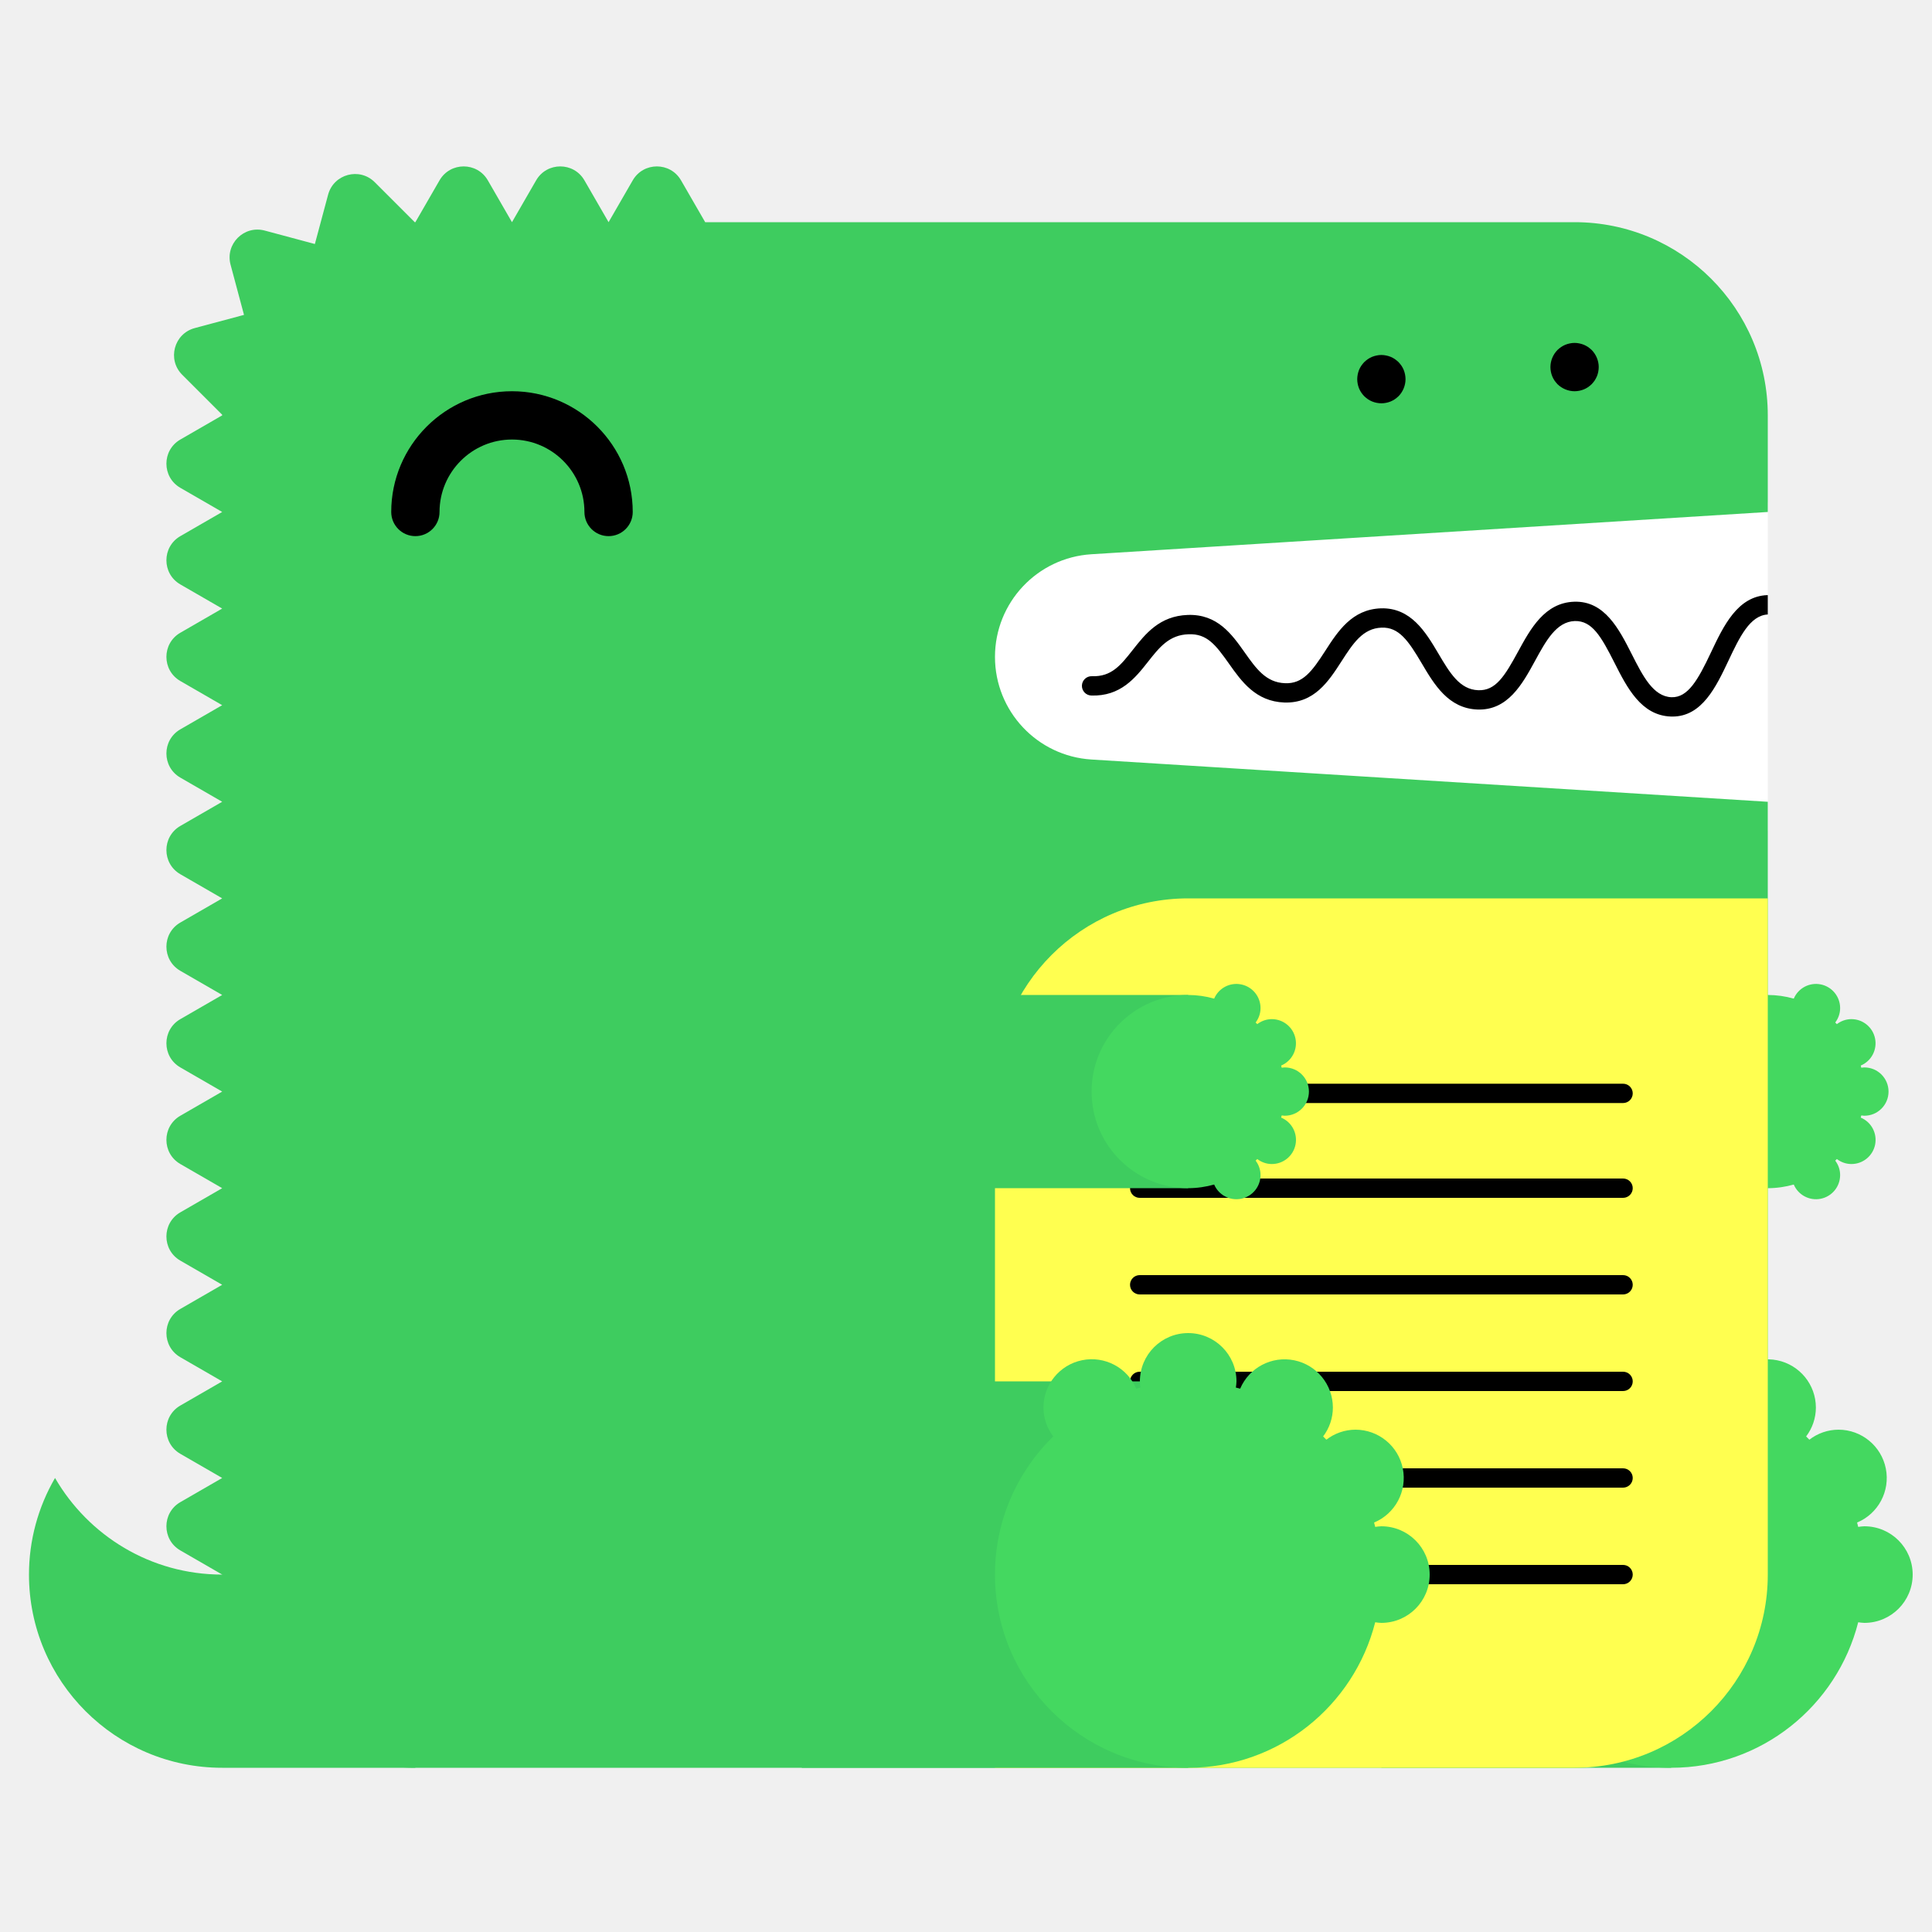
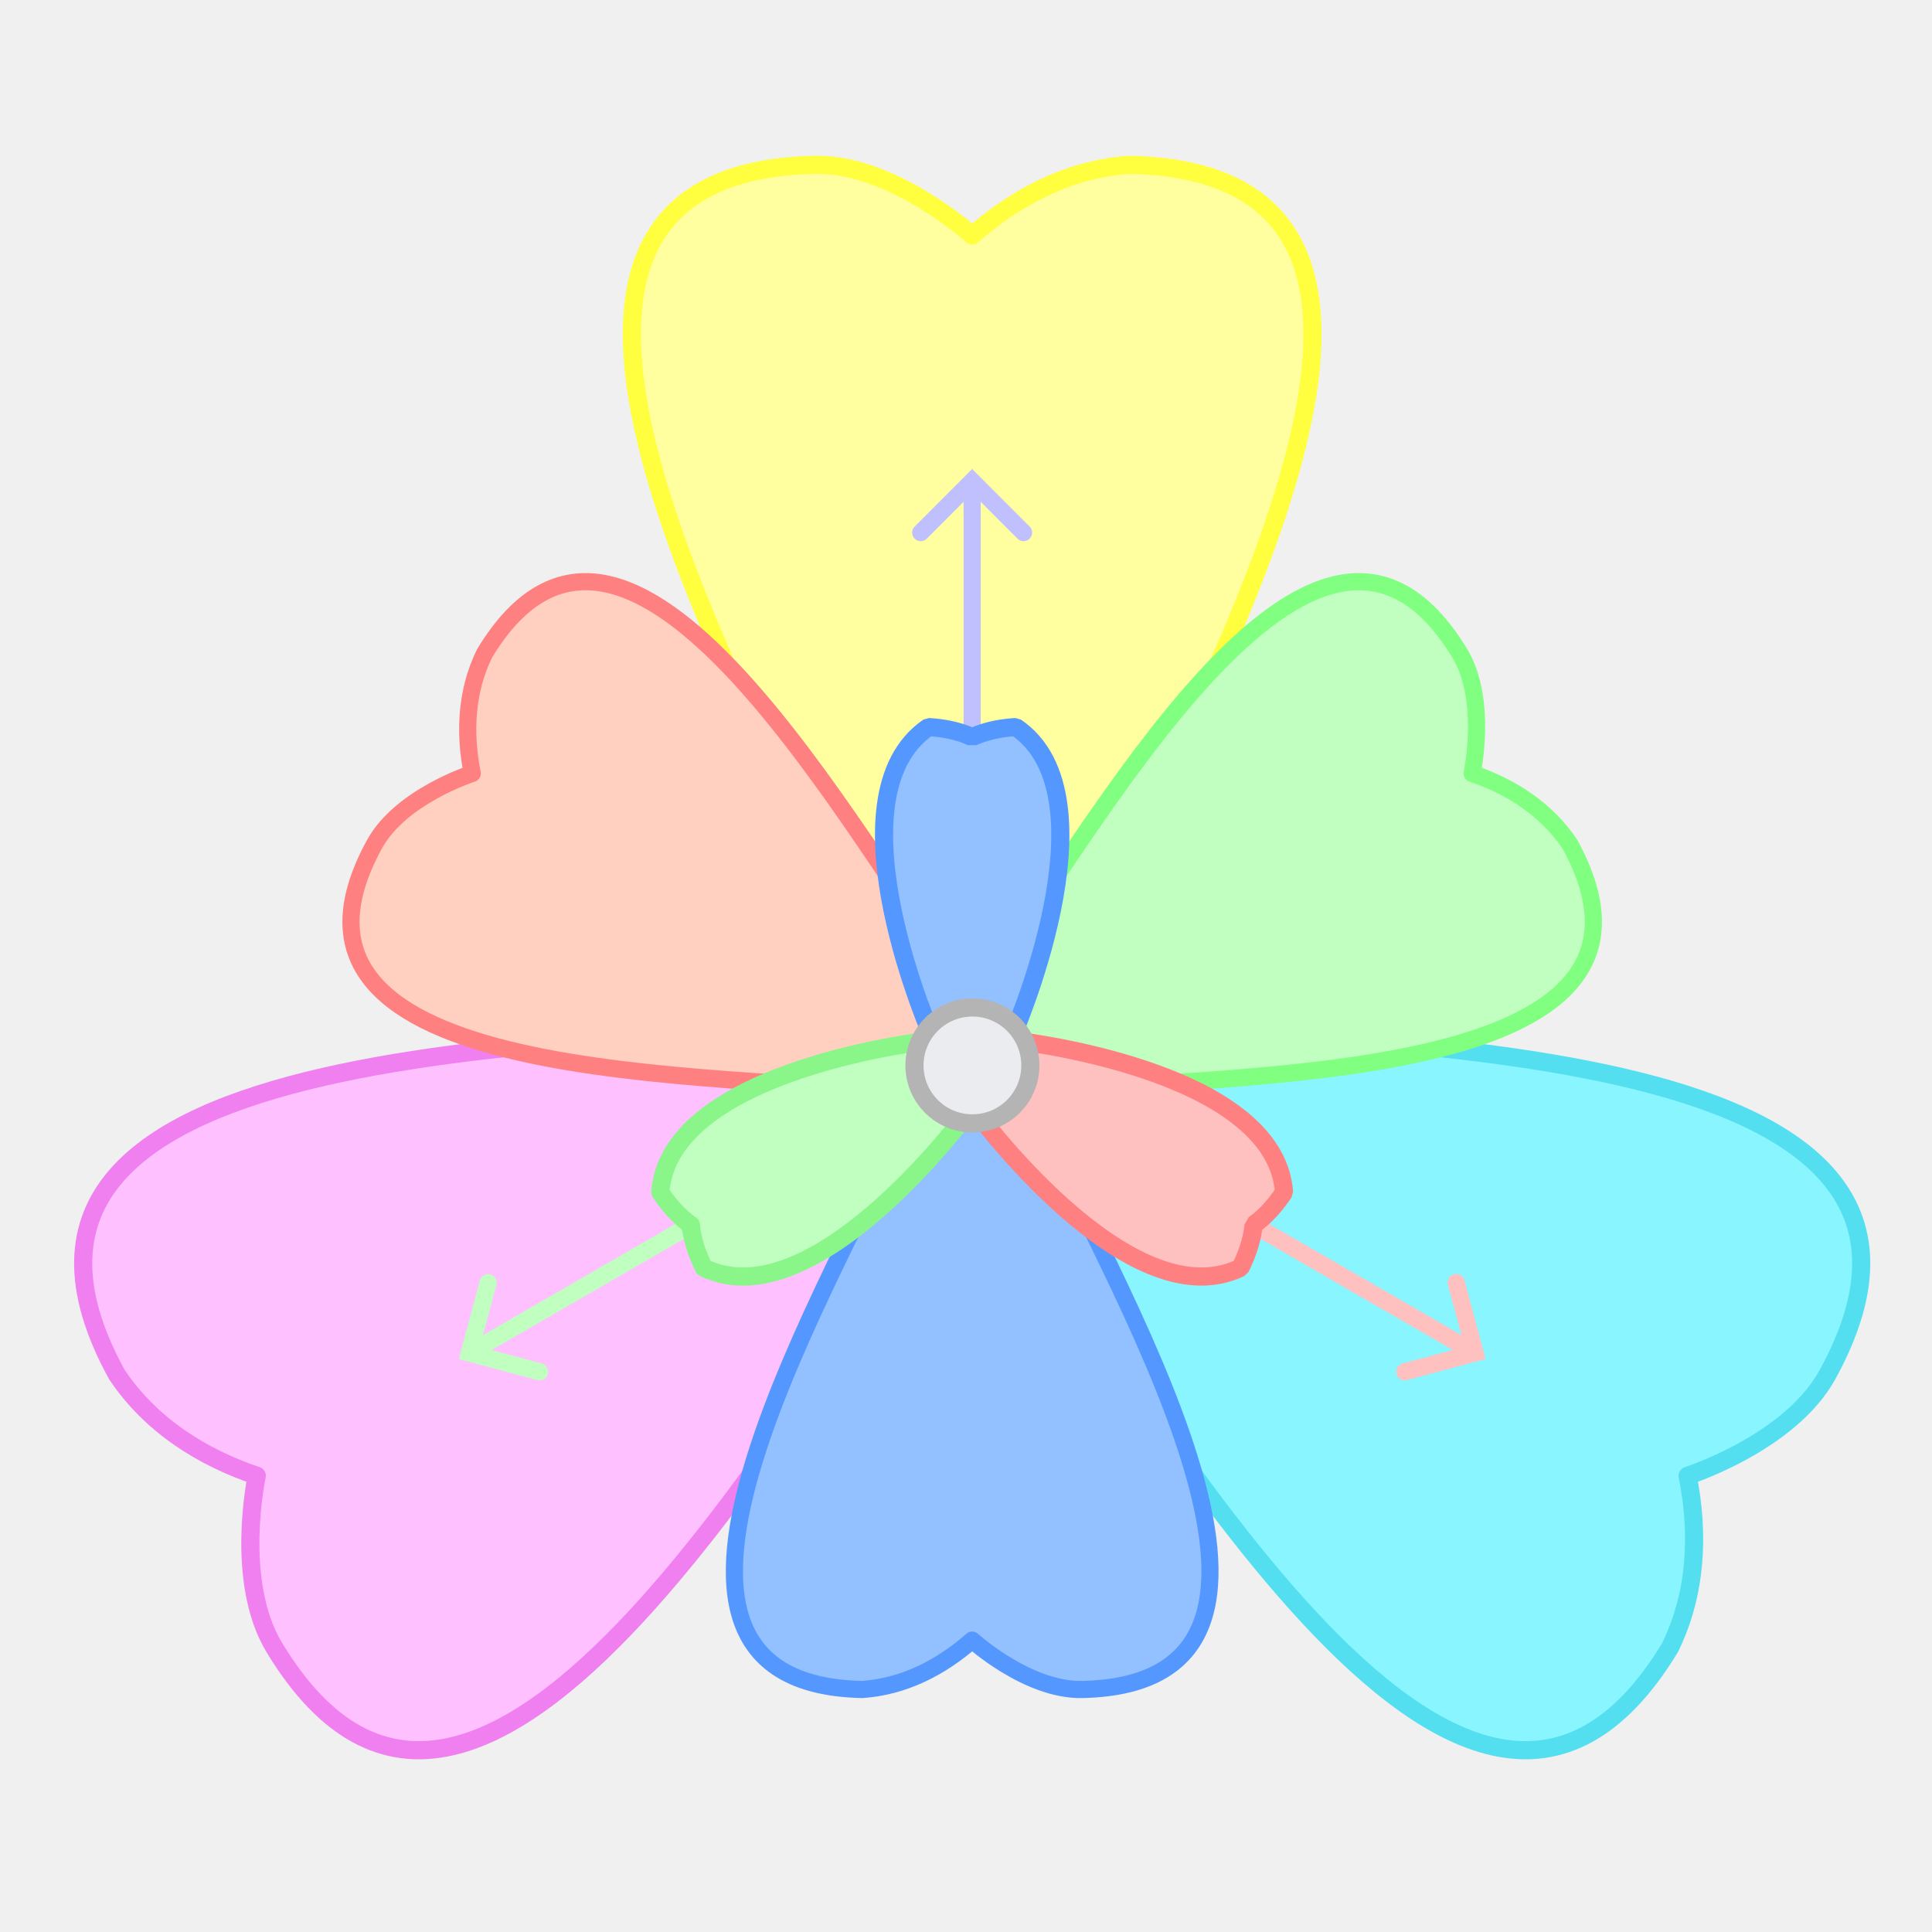
- <svg xmlns="http://www.w3.org/2000/svg" width="200" height="200" viewBox="0 0 200 200">
-   <g fill="none" fill-rule="evenodd">
-     <path fill="#FFF" d="M99 52h84v34H99z" />
-     <path d="M23 163c-7.398 0-13.843-4.027-17.303-10A19.886 19.886 0 0 0 3 163c0 11.046 8.954 20 20 20h20v-20H23z" fill="#3ECC5F" />
-     <path d="M112.98 57.376L183 53V43c0-11.046-8.954-20-20-20H73l-2.5-4.33c-1.112-1.925-3.889-1.925-5 0L63 23l-2.5-4.33c-1.111-1.925-3.889-1.925-5 0L53 23l-2.5-4.33c-1.111-1.925-3.889-1.925-5 0L43 23c-.022 0-.042.003-.065.003l-4.142-4.141c-1.57-1.571-4.252-.853-4.828 1.294l-1.369 5.104-5.192-1.392c-2.148-.575-4.111 1.389-3.535 3.536l1.39 5.193-5.102 1.367c-2.148.576-2.867 3.259-1.296 4.83l4.142 4.142c0 .021-.003.042-.003.064l-4.33 2.5c-1.925 1.111-1.925 3.889 0 5L23 53l-4.33 2.5c-1.925 1.111-1.925 3.889 0 5L23 63l-4.33 2.5c-1.925 1.111-1.925 3.889 0 5L23 73l-4.33 2.5c-1.925 1.111-1.925 3.889 0 5L23 83l-4.33 2.5c-1.925 1.111-1.925 3.889 0 5L23 93l-4.33 2.5c-1.925 1.111-1.925 3.889 0 5L23 103l-4.33 2.5c-1.925 1.111-1.925 3.889 0 5L23 113l-4.33 2.5c-1.925 1.111-1.925 3.889 0 5L23 123l-4.33 2.5c-1.925 1.111-1.925 3.889 0 5L23 133l-4.33 2.5c-1.925 1.111-1.925 3.889 0 5L23 143l-4.33 2.5c-1.925 1.111-1.925 3.889 0 5L23 153l-4.33 2.5c-1.925 1.111-1.925 3.889 0 5L23 163c0 11.046 8.954 20 20 20h120c11.046 0 20-8.954 20-20V83l-70.02-4.376A10.645 10.645 0 0 1 103 68c0-5.621 4.37-10.273 9.98-10.624" fill="#3ECC5F" />
-     <path fill="#3ECC5F" d="M143 183h30v-40h-30z" />
-     <path d="M193 158c-.219 0-.428.037-.639.064-.038-.15-.074-.301-.116-.451A5 5 0 0 0 190.32 148a4.96 4.96 0 0 0-3.016 1.036 26.531 26.531 0 0 0-.335-.336 4.955 4.955 0 0 0 1.011-2.987 5 5 0 0 0-9.599-1.959c-.148-.042-.297-.077-.445-.115.027-.211.064-.42.064-.639a5 5 0 0 0-5-5 5 5 0 0 0-5 5c0 .219.037.428.064.639-.148.038-.297.073-.445.115a4.998 4.998 0 0 0-9.599 1.959c0 1.125.384 2.151 1.011 2.987-3.717 3.632-6.031 8.693-6.031 14.3 0 11.046 8.954 20 20 20 9.339 0 17.16-6.41 19.361-15.064.211.027.42.064.639.064a5 5 0 0 0 5-5 5 5 0 0 0-5-5" fill="#44D860" />
-     <path fill="#3ECC5F" d="M153 123h30v-20h-30z" />
-     <path d="M193 115.5a2.5 2.5 0 1 0 0-5c-.109 0-.214.019-.319.032-.02-.075-.037-.15-.058-.225a2.501 2.501 0 0 0-.963-4.807c-.569 0-1.088.197-1.508.518a6.653 6.653 0 0 0-.168-.168c.314-.417.506-.931.506-1.494a2.5 2.5 0 0 0-4.8-.979A9.987 9.987 0 0 0 183 103c-5.522 0-10 4.478-10 10s4.478 10 10 10c.934 0 1.833-.138 2.69-.377a2.5 2.5 0 0 0 4.8-.979c0-.563-.192-1.077-.506-1.494.057-.055.113-.111.168-.168.42.321.939.518 1.508.518a2.5 2.5 0 0 0 .963-4.807c.021-.074.038-.15.058-.225.105.013.21.032.319.032" fill="#44D860" />
-     <path d="M63 55.5a2.5 2.5 0 0 1-2.5-2.5c0-4.136-3.364-7.5-7.5-7.5s-7.5 3.364-7.5 7.5a2.5 2.5 0 1 1-5 0c0-6.893 5.607-12.5 12.5-12.5S65.5 46.107 65.5 53a2.5 2.5 0 0 1-2.5 2.5" fill="#000" />
-     <path d="M103 183h60c11.046 0 20-8.954 20-20V93h-60c-11.046 0-20 8.954-20 20v70z" fill="#FFFF50" />
-     <path d="M168.02 124h-50.04a1 1 0 1 1 0-2h50.04a1 1 0 1 1 0 2m0 20h-50.04a1 1 0 1 1 0-2h50.04a1 1 0 1 1 0 2m0 20h-50.04a1 1 0 1 1 0-2h50.04a1 1 0 1 1 0 2m0-49.814h-50.04a1 1 0 1 1 0-2h50.04a1 1 0 1 1 0 2m0 19.814h-50.04a1 1 0 1 1 0-2h50.04a1 1 0 1 1 0 2m0 20h-50.04a1 1 0 1 1 0-2h50.04a1 1 0 1 1 0 2M183 61.611c-.012 0-.022-.006-.034-.005-3.09.105-4.552 3.196-5.842 5.923-1.346 2.85-2.387 4.703-4.093 4.647-1.889-.068-2.969-2.202-4.113-4.46-1.314-2.594-2.814-5.536-5.963-5.426-3.046.104-4.513 2.794-5.807 5.167-1.377 2.528-2.314 4.065-4.121 3.994-1.927-.07-2.951-1.805-4.136-3.813-1.321-2.236-2.848-4.75-5.936-4.664-2.994.103-4.465 2.385-5.763 4.4-1.373 2.13-2.335 3.428-4.165 3.351-1.973-.07-2.992-1.51-4.171-3.177-1.324-1.873-2.816-3.993-5.895-3.89-2.928.1-4.399 1.97-5.696 3.618-1.232 1.564-2.194 2.802-4.229 2.724a1 1 0 0 0-.072 2c3.017.101 4.545-1.8 5.872-3.487 1.177-1.496 2.193-2.787 4.193-2.855 1.926-.082 2.829 1.115 4.195 3.045 1.297 1.834 2.769 3.914 5.731 4.021 3.103.104 4.596-2.215 5.918-4.267 1.182-1.834 2.202-3.417 4.15-3.484 1.793-.067 2.769 1.35 4.145 3.681 1.297 2.197 2.766 4.686 5.787 4.796 3.125.108 4.634-2.62 5.949-5.035 1.139-2.088 2.214-4.06 4.119-4.126 1.793-.042 2.728 1.595 4.111 4.33 1.292 2.553 2.757 5.445 5.825 5.556l.169.003c3.064 0 4.518-3.075 5.805-5.794 1.139-2.41 2.217-4.68 4.067-4.773v-2z" fill="#000" />
-     <path fill="#3ECC5F" d="M83 183h40v-40H83z" />
-     <path d="M143 158c-.219 0-.428.037-.639.064-.038-.15-.074-.301-.116-.451A5 5 0 0 0 140.32 148a4.96 4.96 0 0 0-3.016 1.036 26.531 26.531 0 0 0-.335-.336 4.955 4.955 0 0 0 1.011-2.987 5 5 0 0 0-9.599-1.959c-.148-.042-.297-.077-.445-.115.027-.211.064-.42.064-.639a5 5 0 0 0-5-5 5 5 0 0 0-5 5c0 .219.037.428.064.639-.148.038-.297.073-.445.115a4.998 4.998 0 0 0-9.599 1.959c0 1.125.384 2.151 1.011 2.987-3.717 3.632-6.031 8.693-6.031 14.3 0 11.046 8.954 20 20 20 9.339 0 17.16-6.41 19.361-15.064.211.027.42.064.639.064a5 5 0 0 0 5-5 5 5 0 0 0-5-5" fill="#44D860" />
-     <path fill="#3ECC5F" d="M83 123h40v-20H83z" />
-     <path d="M133 115.5a2.5 2.5 0 1 0 0-5c-.109 0-.214.019-.319.032-.02-.075-.037-.15-.058-.225a2.501 2.501 0 0 0-.963-4.807c-.569 0-1.088.197-1.508.518a6.653 6.653 0 0 0-.168-.168c.314-.417.506-.931.506-1.494a2.5 2.5 0 0 0-4.8-.979A9.987 9.987 0 0 0 123 103c-5.522 0-10 4.478-10 10s4.478 10 10 10c.934 0 1.833-.138 2.69-.377a2.5 2.5 0 0 0 4.8-.979c0-.563-.192-1.077-.506-1.494.057-.055.113-.111.168-.168.42.321.939.518 1.508.518a2.5 2.5 0 0 0 .963-4.807c.021-.074.038-.15.058-.225.105.013.21.032.319.032" fill="#44D860" />
-     <path d="M143 41.75c-.16 0-.33-.02-.49-.05a2.52 2.52 0 0 1-.47-.14c-.15-.06-.29-.14-.431-.23-.13-.09-.259-.2-.38-.31-.109-.12-.219-.24-.309-.38s-.17-.28-.231-.43a2.619 2.619 0 0 1-.189-.96c0-.16.02-.33.05-.49.03-.16.08-.31.139-.47.061-.15.141-.29.231-.43.09-.13.2-.26.309-.38.121-.11.25-.22.38-.31.141-.09.281-.17.431-.23.149-.06.31-.11.47-.14.32-.07.65-.07.98 0 .159.03.32.08.47.14.149.06.29.14.43.23.13.09.259.2.38.31.11.12.22.25.31.38.09.14.17.28.23.43.06.16.11.31.14.47.029.16.05.33.05.49 0 .66-.271 1.31-.73 1.77-.121.11-.25.22-.38.31-.14.09-.281.17-.43.23a2.565 2.565 0 0 1-.96.19m20-1.25c-.66 0-1.3-.27-1.771-.73a3.802 3.802 0 0 1-.309-.38c-.09-.14-.17-.28-.231-.43a2.619 2.619 0 0 1-.189-.96c0-.66.27-1.3.729-1.77.121-.11.25-.22.38-.31.141-.09.281-.17.431-.23.149-.06.31-.11.47-.14.32-.07.66-.07.98 0 .159.03.32.08.47.14.149.06.29.14.43.23.13.09.259.2.38.31.459.47.73 1.11.73 1.77 0 .16-.021.33-.05.49-.03.16-.08.32-.14.47-.07.15-.14.29-.23.43-.09.13-.2.26-.31.38-.121.11-.25.22-.38.31-.14.09-.281.17-.43.23a2.565 2.565 0 0 1-.96.19" fill="#000" />
+ <svg xmlns="http://www.w3.org/2000/svg" width="500" height="500" viewBox="0 0 132.292 132.292" version="1.1" id="svg1">
+   <defs id="defs1">
+     <marker style="overflow:visible" id="ArrowWideRounded" refX="0" refY="0" orient="auto-start-reverse" markerWidth="1" markerHeight="1" viewBox="0 0 1 1" preserveAspectRatio="xMidYMid">
+       <path style="fill:none;stroke:context-stroke;stroke-width:1;stroke-linecap:round" d="M 3,-3 0,0 3,3" transform="rotate(180,0.125,0)" id="path20" />
+     </marker>
+     <marker style="overflow:visible" id="ArrowWideRounded-2" refX="0" refY="0" orient="auto-start-reverse" markerWidth="1" markerHeight="1" viewBox="0 0 1 1" preserveAspectRatio="xMidYMid">
+       <path style="fill:none;stroke:context-stroke;stroke-width:1;stroke-linecap:round" d="M 3,-3 0,0 3,3" transform="rotate(180,0.125,0)" id="path20-5" />
+     </marker>
+     <marker style="overflow:visible" id="ArrowWideRounded-2-5" refX="0" refY="0" orient="auto-start-reverse" markerWidth="1" markerHeight="1" viewBox="0 0 1 1" preserveAspectRatio="xMidYMid">
+       <path style="fill:none;stroke:context-stroke;stroke-width:1;stroke-linecap:round" d="M 3,-3 0,0 3,3" transform="rotate(180,0.125,0)" id="path20-5-4" />
+     </marker>
+   </defs>
+   <g id="layer1" transform="translate(-18.60224,-38.42791)">
+     <g id="g4" style="display:inline" transform="matrix(1.173755,0,0,1.174854,-1.083291,5.631948)">
+       <path id="path2" style="fill:#89f5ff;fill-opacity:1;stroke:#54dff0;stroke-width:1.058;stroke-linecap:round;stroke-linejoin:round;stroke-dasharray:none;stroke-opacity:1" d="m 77.983,87.235 c 17.157,1.803 56.588,0.439 45.399,20.797 -2.19,3.986 -8.159,5.896 -8.159,5.896 0.678,3.4 0.511,6.88 -1.026,10.014 -12.036,19.869 -30.57,-14.961 -40.71,-28.918 l 2e-6,-5.192 z" />
+       <path id="path2-8" style="fill:#ffc0ff;fill-opacity:1;stroke:#f080f0;stroke-width:1.058;stroke-linecap:round;stroke-linejoin:round;stroke-dasharray:none;stroke-opacity:1" d="m 68.99,87.235 c -17.157,1.803 -56.588,0.439 -45.399,20.797 1.945,2.898 4.876,4.783 8.159,5.896 0,0 -1.33,6.124 1.026,10.014 12.036,19.869 30.57,-14.961 40.71,-28.918 l 2e-6,-5.192 z" />
+       <path id="path2-9" style="fill:#ffffa0;fill-opacity:1;stroke:#ffff40;stroke-width:1.058;stroke-linecap:round;stroke-linejoin:round;stroke-dasharray:none;stroke-opacity:1" d="M 68.99,87.235 C 61.972,71.475 41.076,38.009 64.301,37.52 c 4.547,-0.096 9.185,4.118 9.185,4.118 2.605,-2.287 5.703,-3.883 9.185,-4.118 23.225,0.489 2.329,33.955 -4.689,49.715 l -4.497,2.596 z" />
+       <g id="g12" style="display:none">
+         <path id="path8-6" style="font-variation-settings:normal;display:none;fill:#8080ff;fill-opacity:1;stroke:none;stroke-width:1.953;stroke-linecap:round;stroke-linejoin:round;stroke-miterlimit:4;stroke-dasharray:none;stroke-dashoffset:0;stroke-opacity:1" d="M 45.726,105.858 C 46.489,101.11 52.752,97.072 73.486,89.831 56.848,104.167 50.219,107.572 45.726,105.858 Z" />
+         <path id="path8-6-6" style="font-variation-settings:normal;display:none;fill:#ff8080;fill-opacity:1;stroke:none;stroke-width:1.953;stroke-linecap:round;stroke-linejoin:round;stroke-miterlimit:4;stroke-dasharray:none;stroke-dashoffset:0;stroke-opacity:1" d="m 73.486,57.777 c 3.731,3.034 4.096,10.478 -10e-7,32.055 -4.096,-21.577 -3.731,-29.02 10e-7,-32.055 z" />
+         <path id="path8-6-6-4" style="font-variation-settings:normal;display:none;fill:#80ff8f;fill-opacity:1;stroke:none;stroke-width:1.953;stroke-linecap:round;stroke-linejoin:round;stroke-miterlimit:4;stroke-dasharray:none;stroke-dashoffset:0;stroke-opacity:1" d="m 101.246,105.858 c -4.493,1.714 -11.122,-1.691 -27.76,-16.027 20.734,7.241 26.997,11.279 27.76,16.027 z" />
+       </g>
+       <g id="g19" style="display:none;stroke:#fff00f;stroke-opacity:1">
+         <g id="g11" transform="translate(2.492031,-1.438755)" style="stroke:#fff40f;stroke-opacity:1">
+           <path style="font-variation-settings:normal;opacity:1;fill:none;fill-opacity:1;stroke:#fff40f;stroke-width:1;stroke-linecap:round;stroke-linejoin:round;stroke-miterlimit:4;stroke-dasharray:none;stroke-dashoffset:0;stroke-opacity:1" d="m 70.994,76.753 c 0,0 0.988,-13.657 -1.725,-11.038" id="path8" />
+           <path style="font-variation-settings:normal;opacity:1;fill:none;fill-opacity:1;stroke:#fff40f;stroke-width:1;stroke-linecap:round;stroke-linejoin:round;stroke-miterlimit:4;stroke-dasharray:none;stroke-dashoffset:0;stroke-opacity:1" d="m 70.994,76.753 c 0,0 -0.836,-17.188 1.877,-13.996" id="path9" />
+           <path style="font-variation-settings:normal;opacity:1;fill:none;fill-opacity:1;stroke:#fff40f;stroke-width:1;stroke-linecap:round;stroke-linejoin:round;stroke-miterlimit:4;stroke-dasharray:none;stroke-dashoffset:0;stroke-opacity:1" d="m 69.682,59.409 c 2.186,-0.425 1.312,17.344 1.312,17.344 5e-6,-11.179 -0.622,-18.929 1.486,-19.385" id="path10" />
+           <path style="font-variation-settings:normal;opacity:1;fill:none;fill-opacity:1;stroke:#fff40f;stroke-width:1;stroke-linecap:round;stroke-linejoin:round;stroke-miterlimit:4;stroke-dasharray:none;stroke-dashoffset:0;stroke-opacity:1" d="m 69.457,70.018 c 2.432,-1.212 1.538,3.657 1.538,15.299 m 6e-6,5.953 C 71.027,80.356 70.236,64.873 72.746,67.586" id="path11" />
+         </g>
+         <g id="g11-1" transform="rotate(120,72.65553,91.26997)" style="display:inline;stroke:#00f0f0;stroke-opacity:1">
+           <path style="font-variation-settings:normal;opacity:1;fill:none;fill-opacity:1;stroke:#00f0f0;stroke-width:1;stroke-linecap:round;stroke-linejoin:round;stroke-miterlimit:4;stroke-dasharray:none;stroke-dashoffset:0;stroke-opacity:1" d="m 70.994,76.753 c 0,0 0.988,-13.657 -1.725,-11.038" id="path8-9" />
+           <path style="font-variation-settings:normal;opacity:1;fill:none;fill-opacity:1;stroke:#00f0f0;stroke-width:1;stroke-linecap:round;stroke-linejoin:round;stroke-miterlimit:4;stroke-dasharray:none;stroke-dashoffset:0;stroke-opacity:1" d="m 70.994,76.753 c 0,0 -0.836,-17.188 1.877,-13.996" id="path9-3" />
+           <path style="font-variation-settings:normal;opacity:1;fill:none;fill-opacity:1;stroke:#00f0f0;stroke-width:1;stroke-linecap:round;stroke-linejoin:round;stroke-miterlimit:4;stroke-dasharray:none;stroke-dashoffset:0;stroke-opacity:1" d="m 69.682,59.409 c 2.186,-0.425 1.312,17.344 1.312,17.344 5e-6,-11.179 -0.622,-18.929 1.486,-19.385" id="path10-7" />
+           <path style="font-variation-settings:normal;opacity:1;fill:none;fill-opacity:1;stroke:#00f0f0;stroke-width:1;stroke-linecap:round;stroke-linejoin:round;stroke-miterlimit:4;stroke-dasharray:none;stroke-dashoffset:0;stroke-opacity:1" d="m 69.457,70.018 c 2.432,-1.212 1.538,3.657 1.538,15.299 m 6e-6,5.953 C 71.027,80.356 70.236,64.873 72.746,67.586" id="path11-0" />
+         </g>
+         <g id="g11-2" transform="rotate(-120,71.82487,89.83119)" style="display:inline;stroke:#f080f0;stroke-opacity:1">
+           <path style="font-variation-settings:normal;opacity:1;fill:none;fill-opacity:1;stroke:#f080f0;stroke-width:1;stroke-linecap:round;stroke-linejoin:round;stroke-miterlimit:4;stroke-dasharray:none;stroke-dashoffset:0;stroke-opacity:1" d="m 70.994,76.753 c 0,0 0.988,-13.657 -1.725,-11.038" id="path8-0" />
+           <path style="font-variation-settings:normal;opacity:1;fill:none;fill-opacity:1;stroke:#f080f0;stroke-width:1;stroke-linecap:round;stroke-linejoin:round;stroke-miterlimit:4;stroke-dasharray:none;stroke-dashoffset:0;stroke-opacity:1" d="m 70.994,76.753 c 0,0 -0.836,-17.188 1.877,-13.996" id="path9-8" />
+           <path style="font-variation-settings:normal;opacity:1;fill:none;fill-opacity:1;stroke:#f080f0;stroke-width:1;stroke-linecap:round;stroke-linejoin:round;stroke-miterlimit:4;stroke-dasharray:none;stroke-dashoffset:0;stroke-opacity:1" d="m 69.682,59.409 c 2.186,-0.425 1.312,17.344 1.312,17.344 5e-6,-11.179 -0.622,-18.929 1.486,-19.385" id="path10-0" />
+           <path style="font-variation-settings:normal;opacity:1;fill:none;fill-opacity:1;stroke:#f080f0;stroke-width:1;stroke-linecap:round;stroke-linejoin:round;stroke-miterlimit:4;stroke-dasharray:none;stroke-dashoffset:0;stroke-opacity:1" d="m 69.457,70.018 c 2.432,-1.212 1.538,3.657 1.538,15.299 m 6e-6,5.953 C 71.027,80.356 70.236,64.873 72.746,67.586" id="path11-2" />
+         </g>
+       </g>
+       <g id="g21" transform="translate(2.492031,-1.438755)">
+         <path style="font-variation-settings:normal;opacity:1;fill:none;fill-opacity:1;stroke:#c0c0ff;stroke-width:1;stroke-linecap:round;stroke-linejoin:round;stroke-miterlimit:4;stroke-dasharray:none;stroke-dashoffset:0;stroke-opacity:1;marker-end:url(#ArrowWideRounded)" d="m 70.994,91.27 -0.002,-33.625" id="path19" />
+         <path style="font-variation-settings:normal;fill:none;fill-opacity:1;stroke:#ffc0c0;stroke-width:1;stroke-linecap:round;stroke-linejoin:round;stroke-miterlimit:4;stroke-dasharray:none;stroke-dashoffset:0;stroke-opacity:1;marker-end:url(#ArrowWideRounded-2)" d="M 70.994,91.27 100.115,108.081" id="path19-3" />
+         <path style="font-variation-settings:normal;fill:none;fill-opacity:1;stroke:#c0ffc0;stroke-width:1;stroke-linecap:round;stroke-linejoin:round;stroke-miterlimit:4;stroke-dasharray:none;stroke-dashoffset:0;stroke-opacity:1;marker-end:url(#ArrowWideRounded-2-5)" d="M 70.994,91.27 41.875,108.084" id="path19-3-7" />
+       </g>
+     </g>
+     <g id="g6" transform="matrix(1.173755,0,0,1.174854,-1.083291,5.631948)" style="display:inline">
+       <path id="path2-1" style="font-variation-settings:normal;display:inline;opacity:1;vector-effect:none;fill:#c0ffc0;fill-opacity:1;stroke:#80ff80;stroke-width:1;stroke-linecap:round;stroke-linejoin:round;stroke-miterlimit:4;stroke-dasharray:none;stroke-dashoffset:0;stroke-opacity:1;-inkscape-stroke:none;stop-color:#000000;stop-opacity:1" d="m 73.486,86.203 c 7.085,-9.753 20.036,-34.09 28.447,-20.207 1.646,2.718 0.717,6.997 0.717,6.997 2.294,0.777 4.342,2.095 5.701,4.12 7.818,14.225 -19.734,13.272 -31.723,14.532 l -3.142,-1.814 z" />
+       <path id="path2-1-6" style="font-variation-settings:normal;display:inline;opacity:1;vector-effect:none;fill:#ffd0c0;fill-opacity:1;stroke:#ff8080;stroke-width:1;stroke-linecap:round;stroke-linejoin:round;stroke-miterlimit:4;stroke-dasharray:none;stroke-dashoffset:0;stroke-opacity:1;-inkscape-stroke:none;stop-color:#000000;stop-opacity:1" d="M 70.344,91.645 C 58.355,90.386 30.803,91.338 38.621,77.113 c 1.531,-2.785 5.701,-4.12 5.701,-4.12 -0.474,-2.376 -0.357,-4.808 0.717,-6.997 8.41,-13.883 21.361,10.454 28.447,20.207 l -5e-6,3.628 z" />
+       <path id="path2-1-6-4" style="font-variation-settings:normal;display:inline;vector-effect:none;fill:#93c0ff;fill-opacity:1;stroke:#5498ff;stroke-width:1;stroke-linecap:round;stroke-linejoin:round;stroke-miterlimit:4;stroke-dasharray:none;stroke-dashoffset:0;stroke-opacity:1;-inkscape-stroke:none;stop-color:#000000" d="m 76.628,91.645 c 4.904,11.013 19.505,34.397 3.276,34.739 -3.177,0.067 -6.418,-2.878 -6.418,-2.878 -1.82,1.598 -3.985,2.713 -6.418,2.878 -16.229,-0.342 -1.627,-23.726 3.276,-34.739 l 3.142,-1.814 z" />
+     </g>
+     <g id="g7" style="display:inline" transform="matrix(1.173755,0,0,1.174854,1.841748,3.941621)">
+       <path id="path6-8" style="font-variation-settings:normal;display:inline;fill:#93c0ff;fill-opacity:1;stroke:#5498ff;stroke-width:1.058;stroke-linecap:round;stroke-linejoin:bevel;stroke-miterlimit:4;stroke-dasharray:none;stroke-dashoffset:0;stroke-opacity:1" d="m 73.243,89.972 c 0,0 6.308,-14.157 0.295,-18.243 -1.645,0.096 -2.544,0.594 -2.544,0.594 v 0 c 0,0 -0.899,-0.498 -2.544,-0.594 -6.013,4.086 0.295,18.243 0.295,18.243 z" />
+       <path id="path6-8-0" style="font-variation-settings:normal;display:inline;fill:#ffc0c0;fill-opacity:1;stroke:#ff8080;stroke-width:1.058;stroke-linecap:round;stroke-linejoin:bevel;stroke-miterlimit:4;stroke-dasharray:none;stroke-dashoffset:0;stroke-opacity:1" d="m 70.994,93.866 c 0,0 9.106,12.542 15.651,9.377 0.739,-1.472 0.757,-2.5 0.757,-2.5 v 0 c 0,0 0.881,-0.53 1.786,-1.906 -0.532,-7.25 -15.947,-8.866 -15.947,-8.866 z" />
+       <path id="path6-8-0-1" style="font-variation-settings:normal;display:inline;fill:#c0ffc0;fill-opacity:1;stroke:#8af68a;stroke-width:1.058;stroke-linecap:round;stroke-linejoin:round;stroke-miterlimit:4;stroke-dasharray:none;stroke-dashoffset:0;stroke-opacity:1" d="m 68.746,89.972 c 0,0 -15.414,1.616 -15.947,8.866 0.906,1.376 1.786,1.906 1.786,1.906 v 0 c 0,0 0.018,1.027 0.757,2.5 6.545,3.164 15.651,-9.377 15.651,-9.377 z" />
+       <ellipse style="fill:#eaecef;fill-opacity:1;stroke:#b4b4b4;stroke-width:1.058;stroke-dasharray:none;stroke-opacity:1" id="path3" cx="71.008" cy="91.45" rx="3.381" ry="3.378" />
+     </g>
+     <circle style="font-variation-settings:normal;display:none;opacity:1;fill:none;fill-opacity:1;stroke:#c0c0ff;stroke-width:1;stroke-linecap:round;stroke-linejoin:round;stroke-miterlimit:4;stroke-dasharray:none;stroke-dashoffset:0;stroke-opacity:1" id="path21" cx="-70.992" cy="-91.295" transform="scale(-1)" r="33.65" />
+     <text xml:space="preserve" style="font-style:normal;font-variant:normal;font-weight:normal;font-stretch:normal;font-size:8.467px;font-family:unscii;-inkscape-font-specification:unscii;display:none;opacity:1;fill:#008000;fill-opacity:1;stroke:none;stroke-width:1;stroke-linecap:round;stroke-linejoin:round;stroke-miterlimit:4;stroke-dasharray:none;stroke-dashoffset:0;stroke-opacity:1" x="14.094" y="-28.955" id="text22" transform="translate(-2.492031,1.438755)">
+       <tspan id="tspan22" style="font-style:normal;font-variant:normal;font-weight:normal;font-stretch:normal;font-family:unscii;-inkscape-font-specification:unscii;fill:#008000;stroke:none;stroke-width:1" x="14.094" y="-28.955">By pertaz,</tspan>
+       <tspan style="font-style:normal;font-variant:normal;font-weight:normal;font-stretch:normal;font-family:unscii;-inkscape-font-specification:unscii;fill:#008000;stroke:none;stroke-width:1" x="14.094" y="-18.372" id="tspan23">under liense CC By 4.0.</tspan>
+       <tspan style="font-style:normal;font-variant:normal;font-weight:normal;font-stretch:normal;font-family:unscii;-inkscape-font-specification:unscii;fill:#008000;stroke:none;stroke-width:1" x="14.094" y="-7.789" id="tspan24">https://creativecommons.org/licenses/by/4.0/</tspan>
+     </text>
  </g>
</svg>
